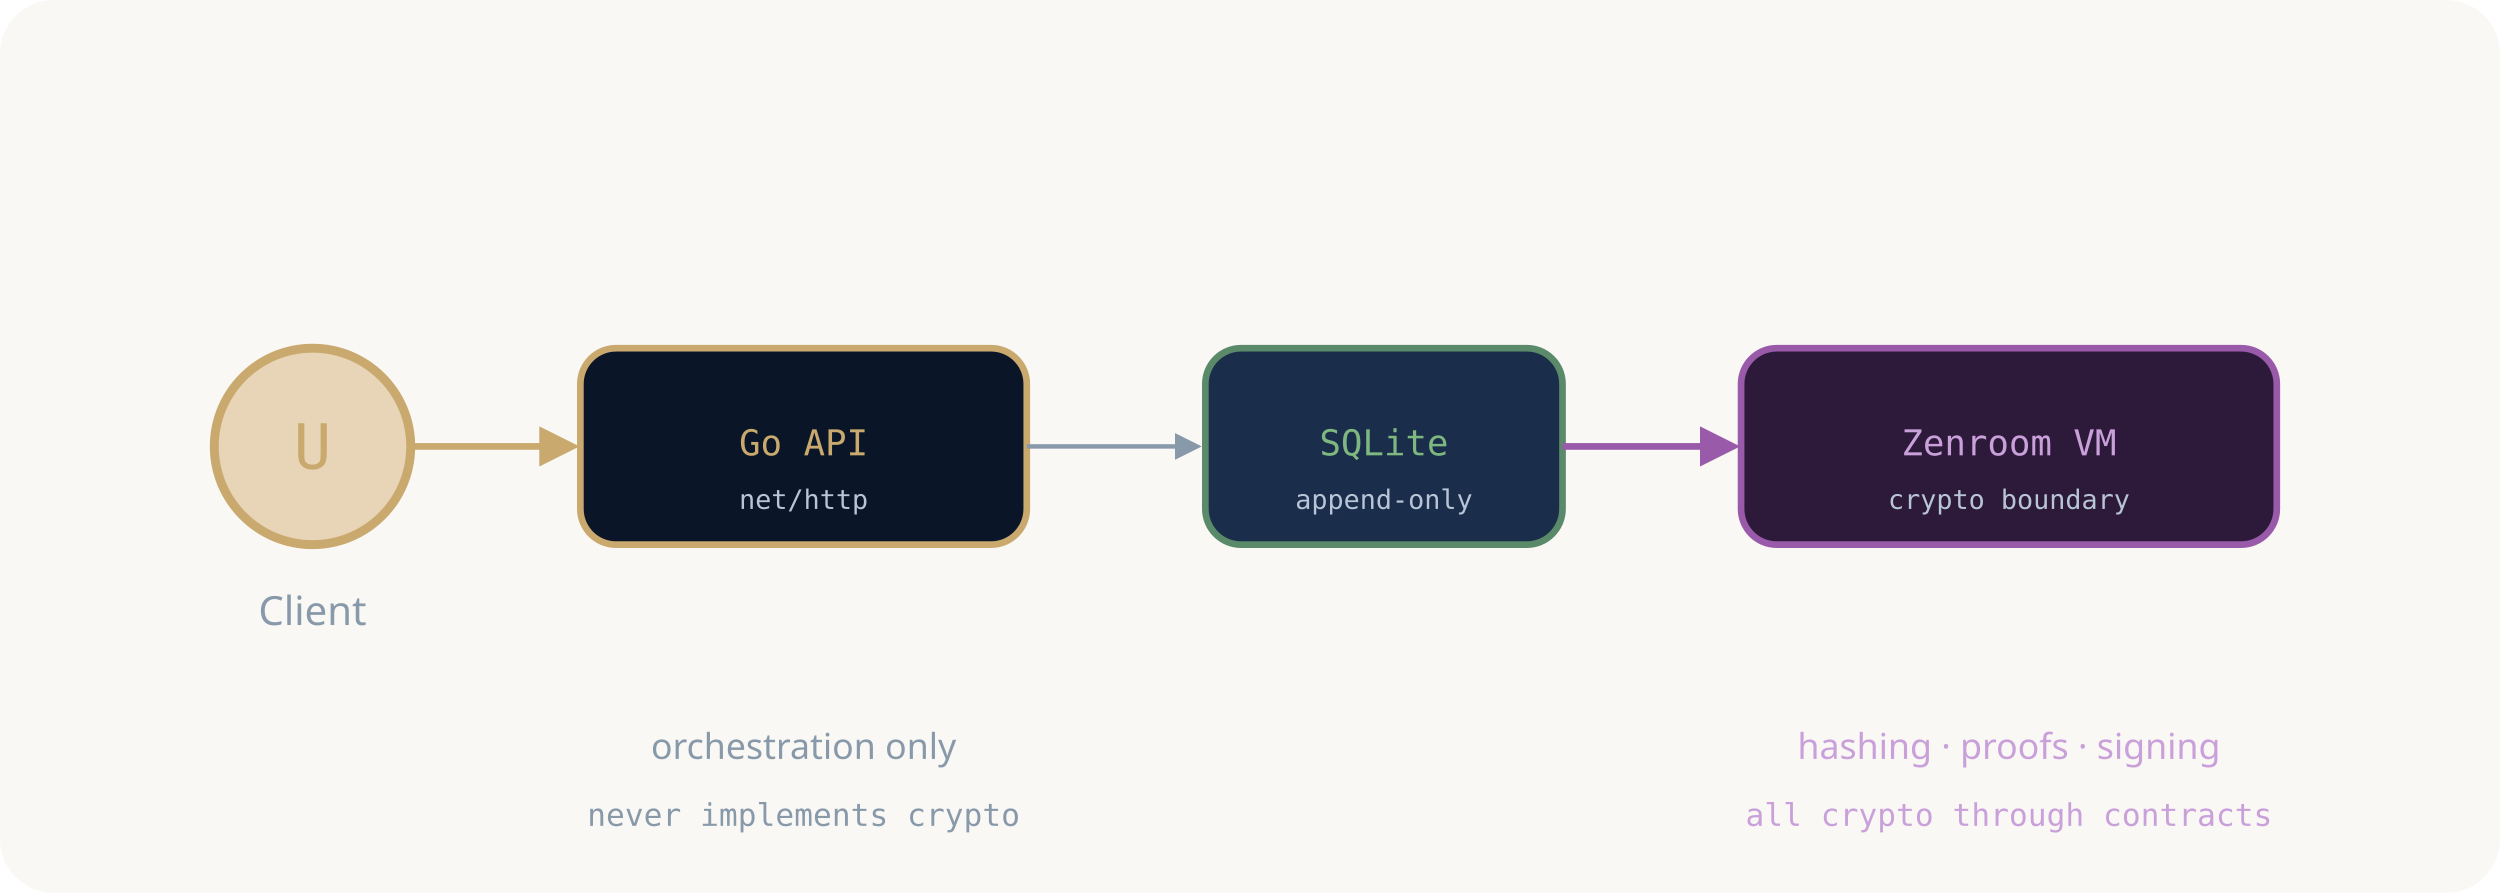
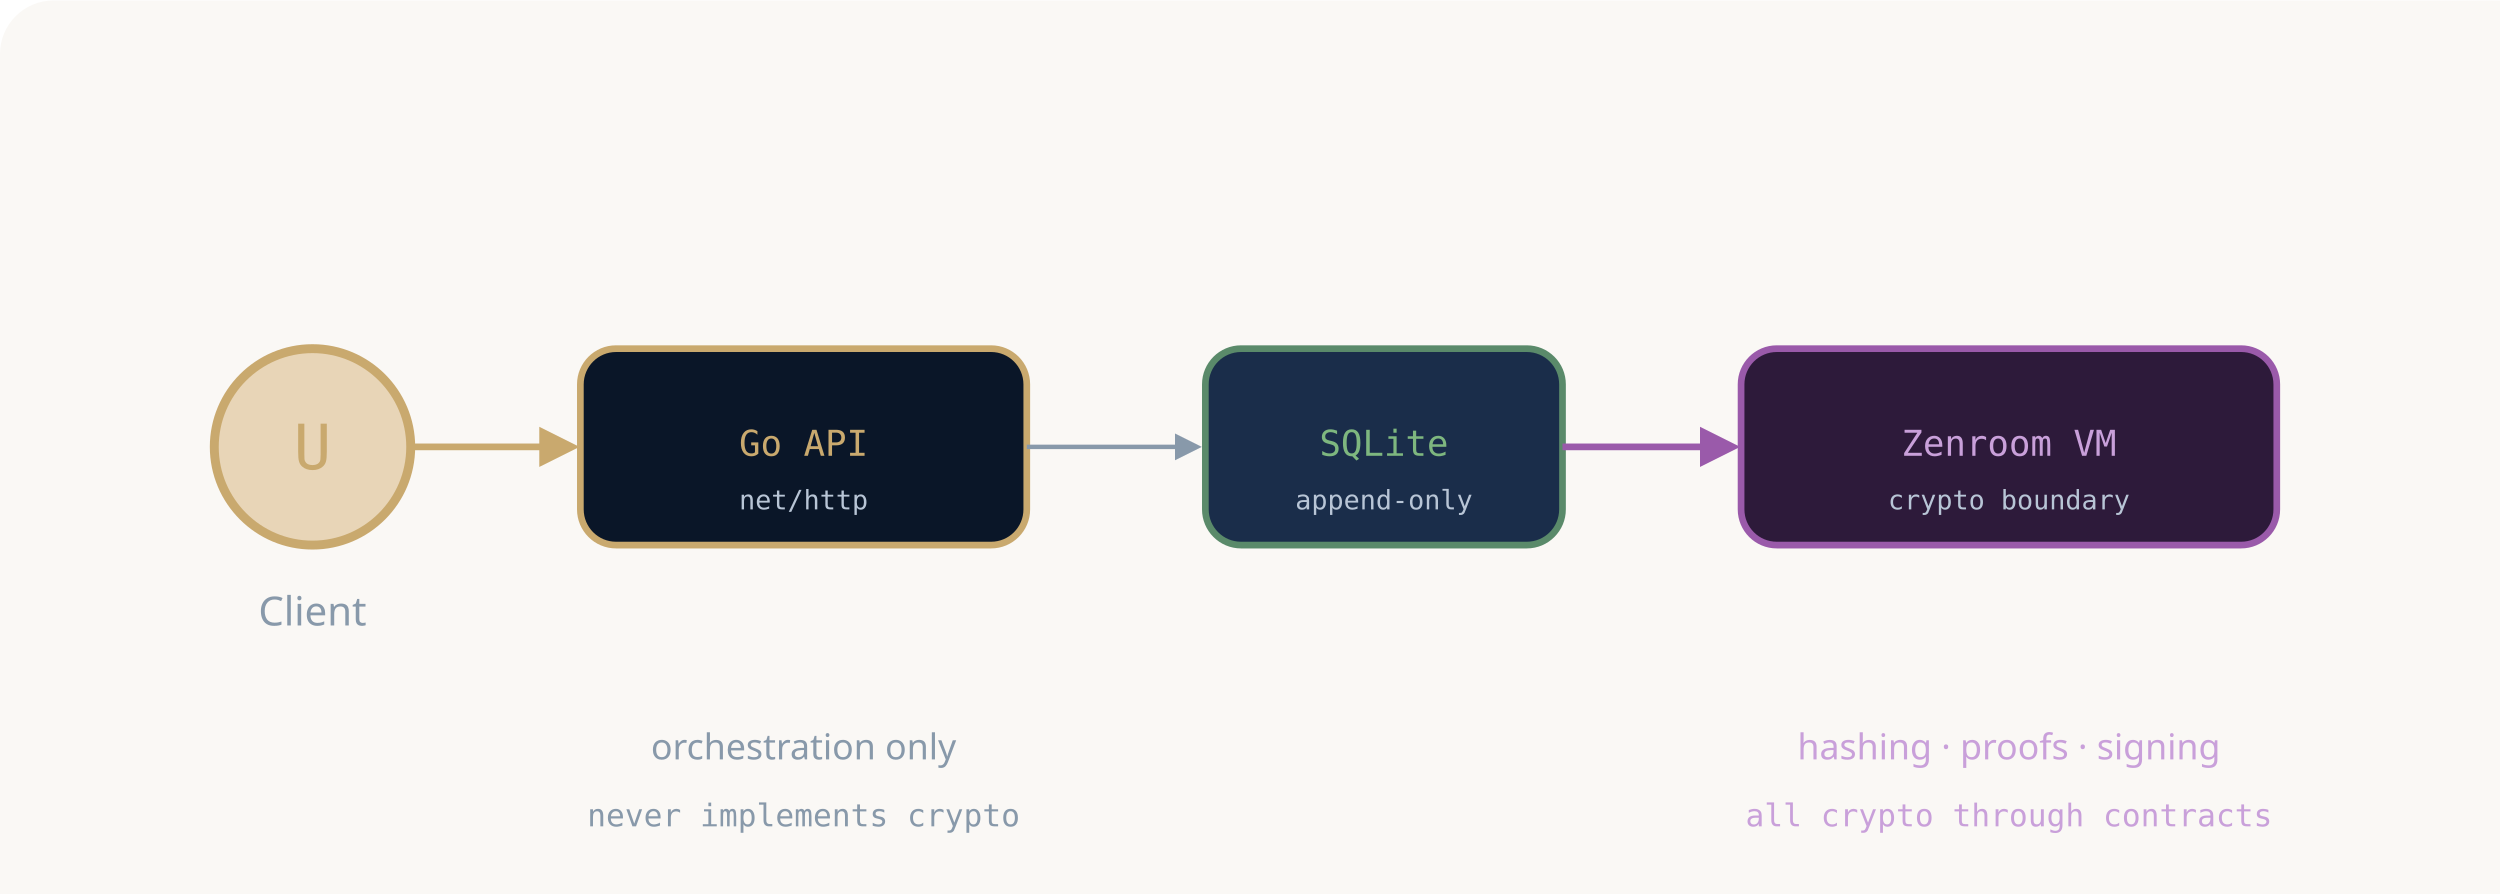
- <svg xmlns="http://www.w3.org/2000/svg" width="560" height="200" viewBox="0 0 560 200">
-   <rect width="560" height="200" rx="12" fill="#faf8f5" />
+ <svg xmlns="http://www.w3.org/2000/svg" width="800" height="286" viewBox="0 0 560 200">
+   <rect width="800" height="286" rx="12" fill="#faf8f5" />
  <circle cx="70" cy="100" r="22" fill="#e8d5b7" stroke="#c9a96e" stroke-width="2" />
  <text x="70" y="105" text-anchor="middle" fill="#c9a96e" font-family="monospace" font-size="14">U</text>
  <text x="70" y="140" text-anchor="middle" fill="#8899aa" font-family="sans-serif" font-size="9">Client</text>
  <rect x="130" y="78" width="100" height="44" rx="8" fill="#0a1628" stroke="#c9a96e" stroke-width="1.5" />
  <text x="180" y="102" text-anchor="middle" fill="#c9a96e" font-family="monospace" font-size="8">Go API</text>
  <text x="180" y="114" text-anchor="middle" fill="#b8c5d6" font-family="monospace" font-size="6">net/http</text>
  <rect x="270" y="78" width="80" height="44" rx="8" fill="#1a2d4a" stroke="#5a8a6a" stroke-width="1.5" />
  <text x="310" y="102" text-anchor="middle" fill="#7eb77f" font-family="monospace" font-size="8">SQLite</text>
  <text x="310" y="114" text-anchor="middle" fill="#b8c5d6" font-family="monospace" font-size="6">append-only</text>
  <rect x="390" y="78" width="120" height="44" rx="8" fill="#2d1a3a" stroke="#9a5aaa" stroke-width="1.5" />
  <text x="450" y="102" text-anchor="middle" fill="#c9a0da" font-family="monospace" font-size="8">Zenroom VM</text>
  <text x="450" y="114" text-anchor="middle" fill="#b8c5d6" font-family="monospace" font-size="6">crypto boundary</text>
  <line x1="92" y1="100" x2="128" y2="100" stroke="#c9a96e" stroke-width="1.5" marker-end="url(#a2)" />
  <line x1="230" y1="100" x2="268" y2="100" stroke="#8899aa" stroke-width="1" marker-end="url(#a3)" />
  <line x1="350" y1="100" x2="388" y2="100" stroke="#9a5aaa" stroke-width="1.5" marker-end="url(#a4)" />
  <defs>
    <marker id="a2" viewBox="0 0 10 10" refX="8" refY="5" markerWidth="6" markerHeight="6" orient="auto">
      <path d="M0,0 L10,5 L0,10 Z" fill="#c9a96e" />
    </marker>
    <marker id="a3" viewBox="0 0 10 10" refX="8" refY="5" markerWidth="6" markerHeight="6" orient="auto">
      <path d="M0,0 L10,5 L0,10 Z" fill="#8899aa" />
    </marker>
    <marker id="a4" viewBox="0 0 10 10" refX="8" refY="5" markerWidth="6" markerHeight="6" orient="auto">
      <path d="M0,0 L10,5 L0,10 Z" fill="#9a5aaa" />
    </marker>
  </defs>
  <text x="180" y="170" text-anchor="middle" fill="#8899aa" font-family="sans-serif" font-size="8">orchestration only</text>
  <text x="450" y="170" text-anchor="middle" fill="#c9a0da" font-family="sans-serif" font-size="8">hashing · proofs · signing</text>
  <text x="180" y="185" text-anchor="middle" fill="#8899aa" font-family="monospace" font-size="7">never implements crypto</text>
  <text x="450" y="185" text-anchor="middle" fill="#c9a0da" font-family="monospace" font-size="7">all crypto through contracts</text>
</svg>
